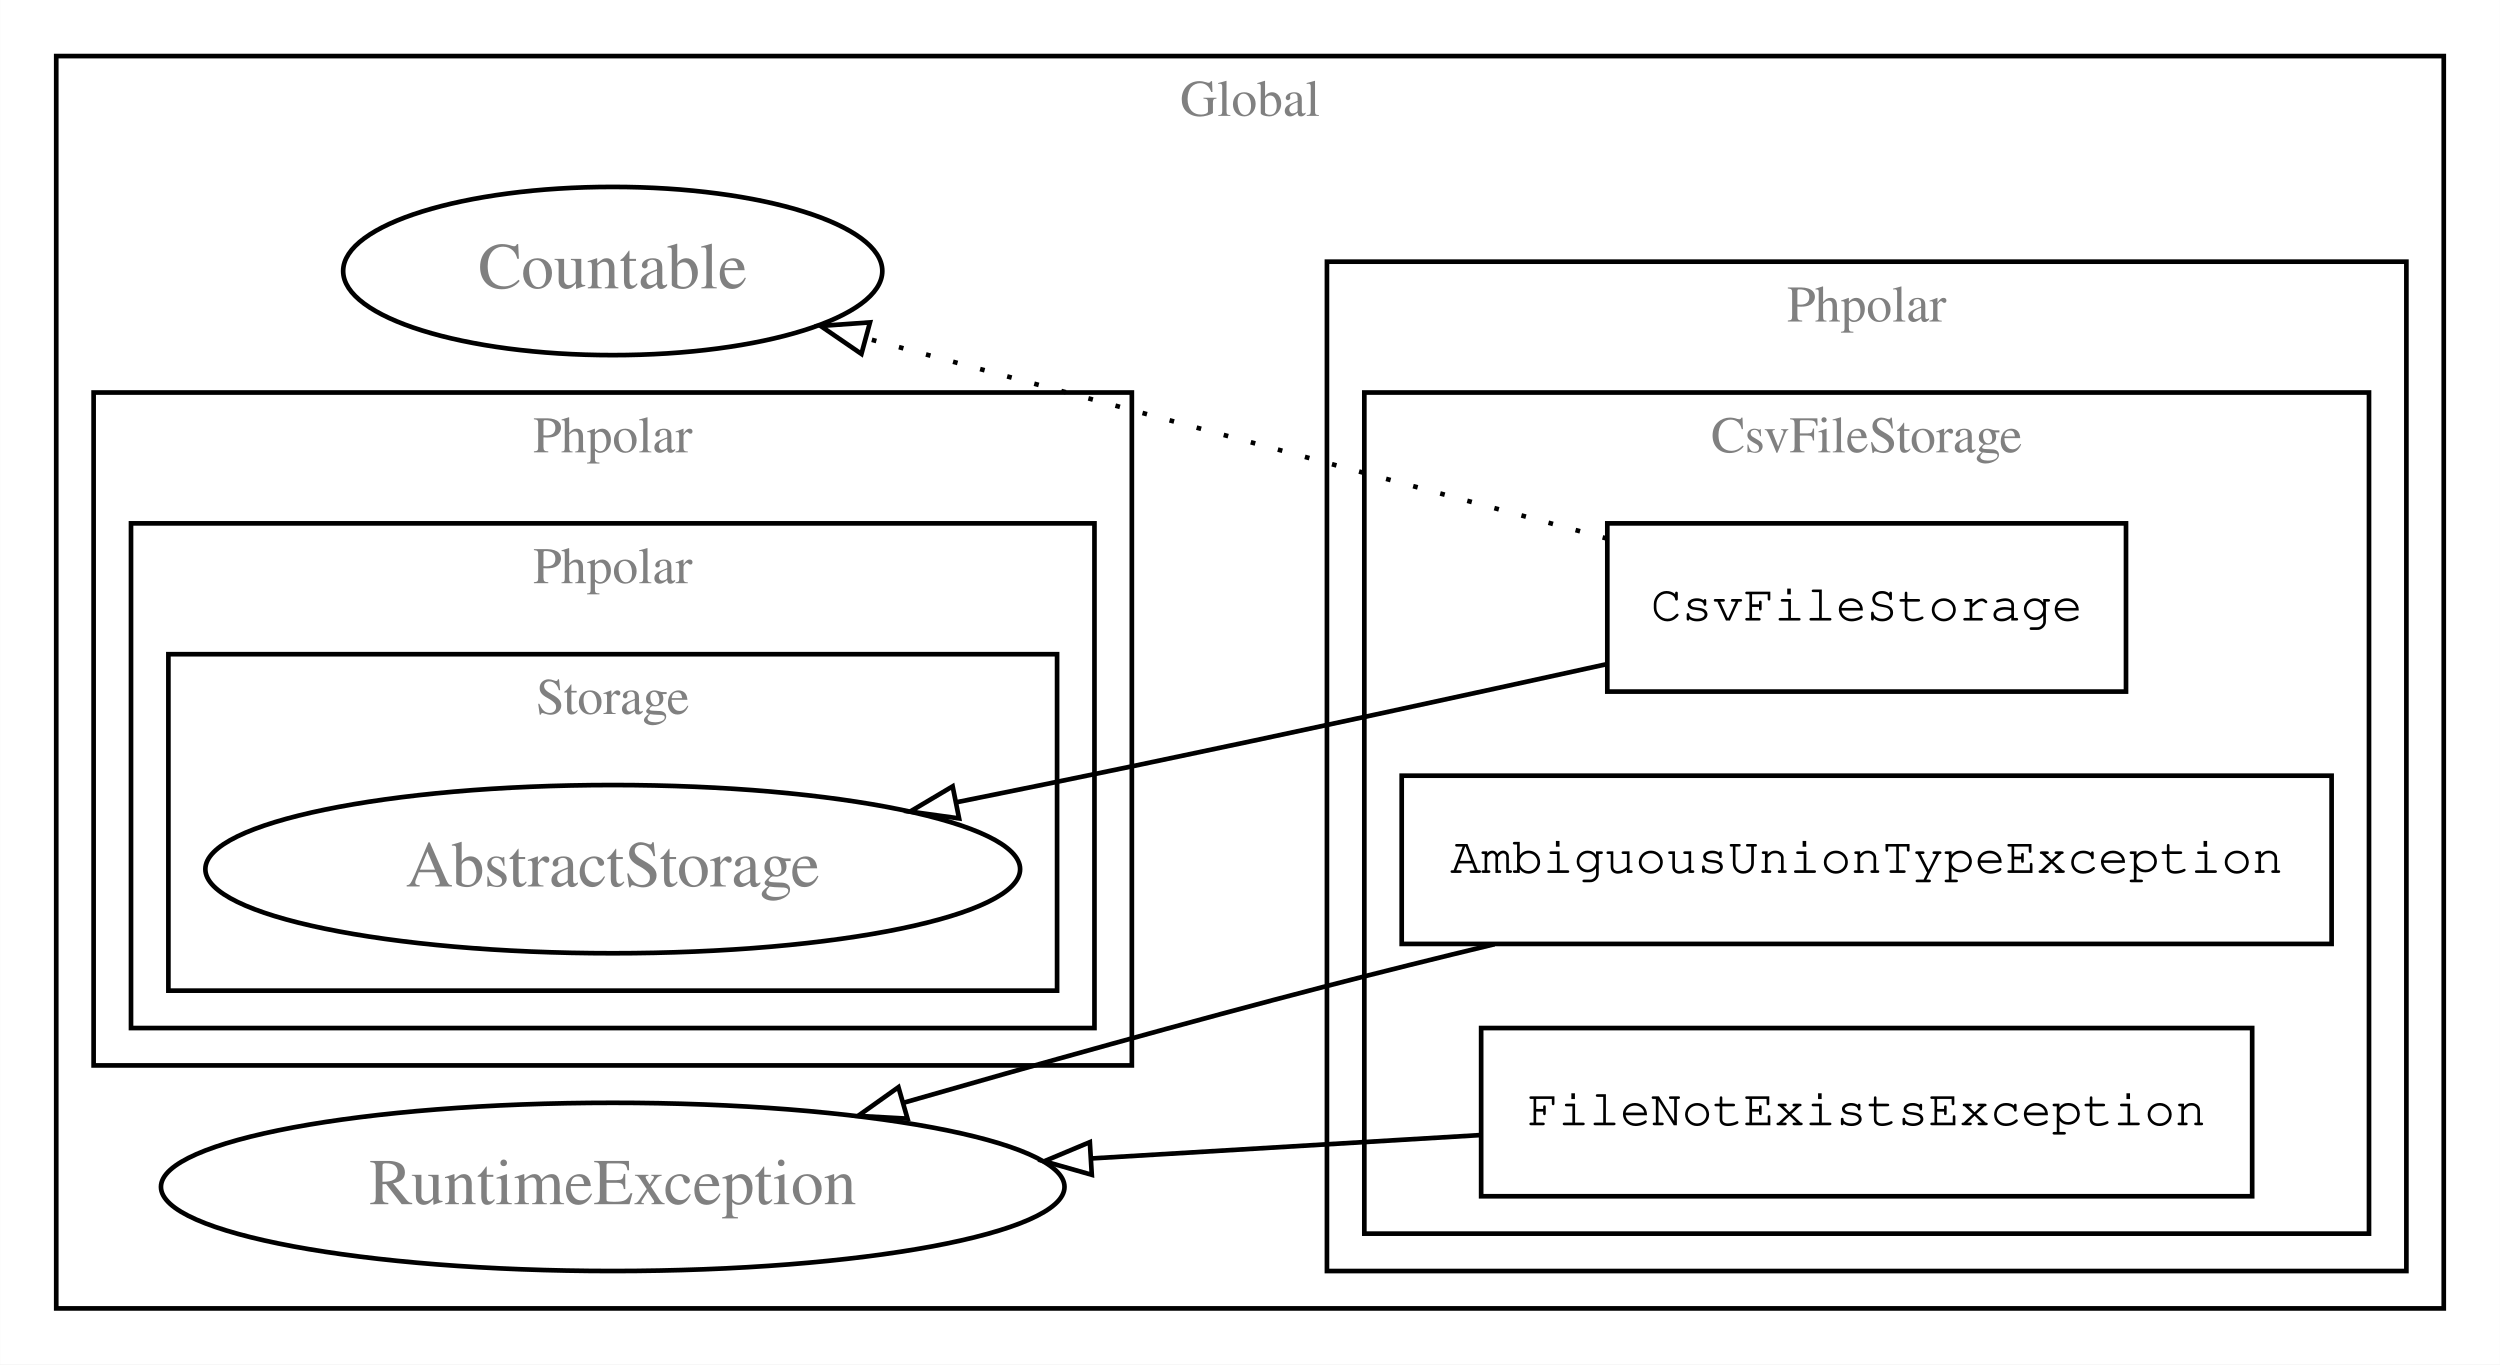
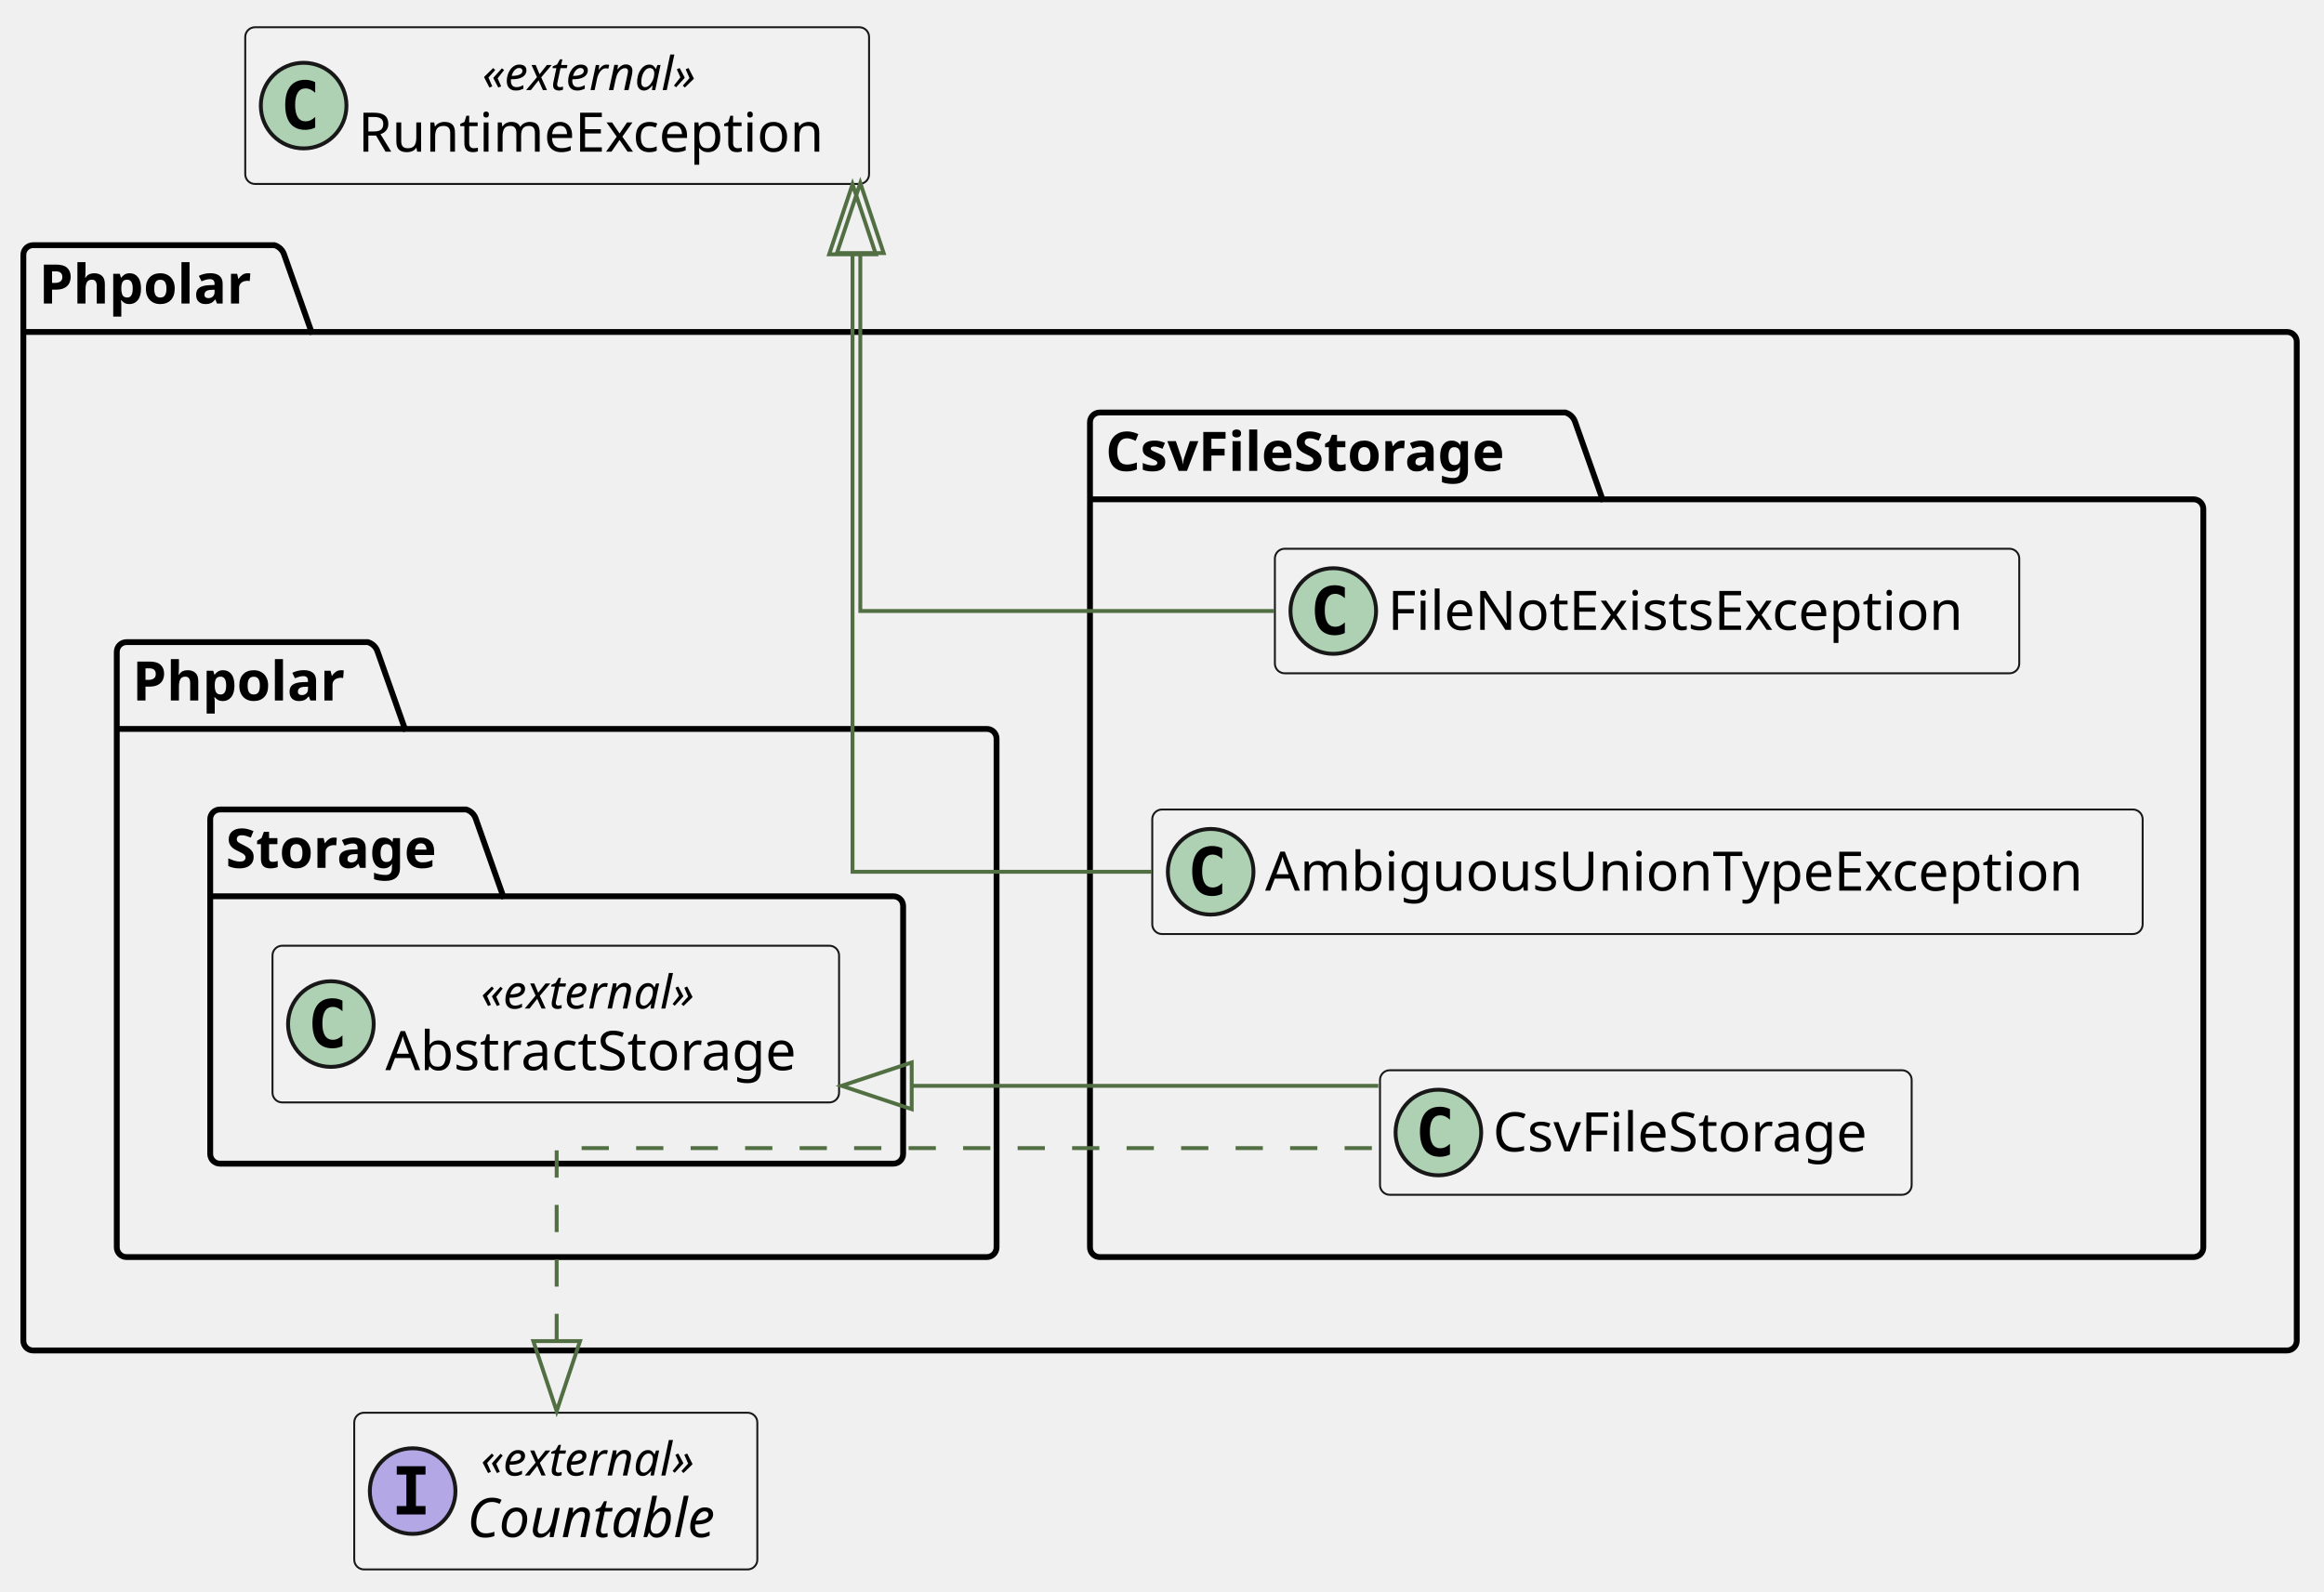
- <svg xmlns="http://www.w3.org/2000/svg" width="535pt" height="292pt" viewBox="0.00 0.00 534.93 292.00">
-   <g id="graph0" class="graph" transform="scale(1 1) rotate(0) translate(4 288)">
-     <polygon fill="white" stroke="transparent" points="-4,4 -4,-288 530.93,-288 530.93,4 -4,4" />
-     <g id="clust1" class="cluster">
-       <polygon fill="none" stroke="black" points="8,-8 8,-276 518.93,-276 518.93,-8 8,-8" />
-       <text text-anchor="middle" x="263.47" y="-263.2" font-family="Times,serif" font-size="11.00" fill="gray">Global</text>
+ <svg xmlns="http://www.w3.org/2000/svg" contentStyleType="text/css" height="409px" preserveAspectRatio="none" style="width:597px;height:409px;background:#FFFFFF;" version="1.1" viewBox="0 0 597 409" width="597px" zoomAndPan="magnify">
+   <defs />
+   <g>
+     <g id="cluster_Phpolar">
+       <path d="M8.5,63 L70.518,63 A3.75,3.75 0 0 1 73.018,65.5 L80.018,85.297 L587.5,85.297 A2.5,2.5 0 0 1 590,87.797 L590,344.5 A2.5,2.5 0 0 1 587.5,347 L8.5,347 A2.5,2.5 0 0 1 6,344.5 L6,65.5 A2.5,2.5 0 0 1 8.5,63 " fill="none" style="stroke:#000000;stroke-width:1.5;" />
+       <line style="stroke:#000000;stroke-width:1.5;" x1="6" x2="80.018" y1="85.297" y2="85.297" />
+       <text fill="#000000" font-family="sans-serif" font-size="14" font-weight="bold" lengthAdjust="spacing" textLength="61.018" x="10" y="77.995">Phpolar</text>
    </g>
-     <g id="clust2" class="cluster">
-       <polygon fill="none" stroke="black" points="279.93,-16 279.93,-232 510.93,-232 510.93,-16 279.93,-16" />
-       <text text-anchor="middle" x="395.43" y="-219.2" font-family="Times,serif" font-size="11.00" fill="gray">Phpolar</text>
+     <g id="cluster_CsvFileStorage">
+       <path d="M282.5,106 L402.151,106 A3.75,3.75 0 0 1 404.651,108.5 L411.651,128.297 L563.5,128.297 A2.5,2.5 0 0 1 566,130.797 L566,320.5 A2.5,2.5 0 0 1 563.5,323 L282.5,323 A2.5,2.5 0 0 1 280,320.5 L280,108.5 A2.5,2.5 0 0 1 282.5,106 " fill="none" style="stroke:#000000;stroke-width:1.5;" />
+       <line style="stroke:#000000;stroke-width:1.5;" x1="280" x2="411.651" y1="128.297" y2="128.297" />
+       <text fill="#000000" font-family="sans-serif" font-size="14" font-weight="bold" lengthAdjust="spacing" textLength="118.651" x="284" y="120.995">CsvFileStorage</text>
    </g>
-     <g id="clust3" class="cluster">
-       <polygon fill="none" stroke="black" points="287.93,-24 287.93,-204 502.93,-204 502.93,-24 287.93,-24" />
-       <text text-anchor="middle" x="395.43" y="-191.2" font-family="Times,serif" font-size="11.00" fill="gray">CsvFileStorage</text>
+     <g id="cluster_Phpolar">
+       <path d="M32.5,165 L94.518,165 A3.75,3.75 0 0 1 97.018,167.5 L104.018,187.297 L253.5,187.297 A2.5,2.5 0 0 1 256,189.797 L256,320.5 A2.5,2.5 0 0 1 253.5,323 L32.5,323 A2.5,2.5 0 0 1 30,320.5 L30,167.5 A2.5,2.5 0 0 1 32.5,165 " fill="none" style="stroke:#000000;stroke-width:1.5;" />
+       <line style="stroke:#000000;stroke-width:1.5;" x1="30" x2="104.018" y1="187.297" y2="187.297" />
+       <text fill="#000000" font-family="sans-serif" font-size="14" font-weight="bold" lengthAdjust="spacing" textLength="61.018" x="34" y="179.995">Phpolar</text>
    </g>
-     <g id="clust4" class="cluster">
-       <polygon fill="none" stroke="black" points="16,-60 16,-204 238.18,-204 238.18,-60 16,-60" />
-       <text text-anchor="middle" x="127.09" y="-191.2" font-family="Times,serif" font-size="11.00" fill="gray">Phpolar</text>
+     <g id="cluster_Storage">
+       <path d="M56.5,208 L119.762,208 A3.75,3.75 0 0 1 122.262,210.5 L129.262,230.297 L229.5,230.297 A2.5,2.5 0 0 1 232,232.797 L232,296.5 A2.5,2.5 0 0 1 229.5,299 L56.5,299 A2.5,2.5 0 0 1 54,296.5 L54,210.5 A2.5,2.5 0 0 1 56.5,208 " fill="none" style="stroke:#000000;stroke-width:1.5;" />
+       <line style="stroke:#000000;stroke-width:1.5;" x1="54" x2="129.262" y1="230.297" y2="230.297" />
+       <text fill="#000000" font-family="sans-serif" font-size="14" font-weight="bold" lengthAdjust="spacing" textLength="62.262" x="58" y="222.995">Storage</text>
    </g>
-     <g id="clust5" class="cluster">
-       <polygon fill="none" stroke="black" points="24,-68 24,-176 230.18,-176 230.18,-68 24,-68" />
-       <text text-anchor="middle" x="127.09" y="-163.2" font-family="Times,serif" font-size="11.00" fill="gray">Phpolar</text>
+     <g id="elem_AmbiguousUnionTypeException__class">
+       <rect codeLine="17" fill="#F1F1F1" height="32" id="AmbiguousUnionTypeException__class" rx="2.5" ry="2.5" style="stroke:#181818;stroke-width:0.5;" width="254.414" x="296" y="208" />
+       <ellipse cx="311" cy="224" fill="#ADD1B2" rx="11" ry="11" style="stroke:#181818;stroke-width:1;" />
+       <path d="M313.969,229.641 Q313.391,229.938 312.75,230.078 Q312.109,230.234 311.406,230.234 Q308.906,230.234 307.578,228.594 Q306.266,226.938 306.266,223.812 Q306.266,220.688 307.578,219.031 Q308.906,217.375 311.406,217.375 Q312.109,217.375 312.75,217.531 Q313.406,217.688 313.969,217.984 L313.969,220.703 Q313.344,220.125 312.75,219.859 Q312.156,219.578 311.531,219.578 Q310.188,219.578 309.5,220.656 Q308.812,221.719 308.812,223.812 Q308.812,225.906 309.5,226.984 Q310.188,228.047 311.531,228.047 Q312.156,228.047 312.75,227.781 Q313.344,227.5 313.969,226.922 L313.969,229.641 Z " fill="#000000" />
+       <text fill="#000000" font-family="sans-serif" font-size="14" lengthAdjust="spacing" textLength="222.414" x="325" y="228.847">AmbiguousUnionTypeException</text>
    </g>
-     <g id="clust6" class="cluster">
-       <polygon fill="none" stroke="black" points="32,-76 32,-148 222.18,-148 222.18,-76 32,-76" />
-       <text text-anchor="middle" x="127.09" y="-135.2" font-family="Times,serif" font-size="11.00" fill="gray">Storage</text>
+     <g id="elem_CsvFileStorage__class">
+       <rect codeLine="27" fill="#F1F1F1" height="32" id="CsvFileStorage__class" rx="2.5" ry="2.5" style="stroke:#181818;stroke-width:0.5;" width="136.576" x="354.5" y="275" />
+       <ellipse cx="369.5" cy="291" fill="#ADD1B2" rx="11" ry="11" style="stroke:#181818;stroke-width:1;" />
+       <path d="M372.469,296.641 Q371.891,296.938 371.25,297.078 Q370.609,297.234 369.906,297.234 Q367.406,297.234 366.078,295.594 Q364.766,293.938 364.766,290.812 Q364.766,287.688 366.078,286.031 Q367.406,284.375 369.906,284.375 Q370.609,284.375 371.25,284.531 Q371.906,284.688 372.469,284.984 L372.469,287.703 Q371.844,287.125 371.25,286.859 Q370.656,286.578 370.031,286.578 Q368.688,286.578 368,287.656 Q367.312,288.719 367.312,290.812 Q367.312,292.906 368,293.984 Q368.688,295.047 370.031,295.047 Q370.656,295.047 371.25,294.781 Q371.844,294.5 372.469,293.922 L372.469,296.641 Z " fill="#000000" />
+       <text fill="#000000" font-family="sans-serif" font-size="14" lengthAdjust="spacing" textLength="104.576" x="383.5" y="295.847">CsvFileStorage</text>
    </g>
-     <g id="node1" class="node">
-       <polygon fill="none" stroke="black" points="494.93,-122 295.93,-122 295.93,-86 494.93,-86 494.93,-122" />
-       <text text-anchor="middle" x="395.43" y="-101.2" font-family="Courier,monospace" font-size="11.00">AmbiguousUnionTypeException</text>
+     <g id="elem_FileNotExistsException__class">
+       <rect codeLine="31" fill="#F1F1F1" height="32" id="FileNotExistsException__class" rx="2.5" ry="2.5" style="stroke:#181818;stroke-width:0.5;" width="191.216" x="327.5" y="141" />
+       <ellipse cx="342.5" cy="157" fill="#ADD1B2" rx="11" ry="11" style="stroke:#181818;stroke-width:1;" />
+       <path d="M345.469,162.641 Q344.891,162.938 344.25,163.078 Q343.609,163.234 342.906,163.234 Q340.406,163.234 339.078,161.594 Q337.766,159.938 337.766,156.812 Q337.766,153.688 339.078,152.031 Q340.406,150.375 342.906,150.375 Q343.609,150.375 344.25,150.531 Q344.906,150.688 345.469,150.984 L345.469,153.703 Q344.844,153.125 344.25,152.859 Q343.656,152.578 343.031,152.578 Q341.688,152.578 341,153.656 Q340.312,154.719 340.312,156.812 Q340.312,158.906 341,159.984 Q341.688,161.047 343.031,161.047 Q343.656,161.047 344.25,160.781 Q344.844,160.5 345.469,159.922 L345.469,162.641 Z " fill="#000000" />
+       <text fill="#000000" font-family="sans-serif" font-size="14" lengthAdjust="spacing" textLength="159.216" x="356.5" y="161.847">FileNotExistsException</text>
    </g>
-     <g id="node5" class="node">
-       <ellipse fill="none" stroke="black" cx="127.09" cy="-34" rx="96.68" ry="18" />
-       <text text-anchor="middle" x="127.09" y="-30.3" font-family="Times,serif" font-size="14.00" fill="gray">RuntimeException</text>
+     <g id="elem_AbstractStorage__class">
+       <rect codeLine="21" fill="#F1F1F1" height="40.266" id="AbstractStorage__class" rx="2.5" ry="2.5" style="stroke:#181818;stroke-width:0.5;" width="145.545" x="70" y="243" />
+       <ellipse cx="85" cy="263.133" fill="#ADD1B2" rx="11" ry="11" style="stroke:#181818;stroke-width:1;" />
+       <path d="M87.969,268.773 Q87.391,269.07 86.75,269.211 Q86.109,269.367 85.406,269.367 Q82.906,269.367 81.578,267.727 Q80.266,266.07 80.266,262.945 Q80.266,259.82 81.578,258.164 Q82.906,256.508 85.406,256.508 Q86.109,256.508 86.75,256.664 Q87.406,256.82 87.969,257.117 L87.969,259.836 Q87.344,259.258 86.75,258.992 Q86.156,258.711 85.531,258.711 Q84.188,258.711 83.5,259.789 Q82.812,260.852 82.812,262.945 Q82.812,265.039 83.5,266.117 Q84.188,267.18 85.531,267.18 Q86.156,267.18 86.75,266.914 Q87.344,266.633 87.969,266.055 L87.969,268.773 Z " fill="#000000" />
+       <text fill="#000000" font-family="sans-serif" font-size="12" font-style="italic" lengthAdjust="spacing" textLength="64.482" x="123.531" y="259.139">«external»</text>
+       <text fill="#000000" font-family="sans-serif" font-size="14" lengthAdjust="spacing" textLength="113.545" x="99" y="274.964">AbstractStorage</text>
    </g>
-     <g id="edge1" class="edge">
-       <path fill="none" stroke="black" d="M315.79,-85.94C303.76,-83.04 291.5,-80 279.93,-77 250.05,-69.25 217.07,-59.99 189.49,-52.06" />
-       <polygon fill="none" stroke="black" points="190.17,-48.61 179.59,-49.2 188.23,-55.34 190.17,-48.61" />
+     <g id="elem_RuntimeException__class">
+       <rect codeLine="14" fill="#F1F1F1" height="40.266" id="RuntimeException__class" rx="2.5" ry="2.5" style="stroke:#181818;stroke-width:0.5;" width="160.249" x="63" y="7" />
+       <ellipse cx="78" cy="27.133" fill="#ADD1B2" rx="11" ry="11" style="stroke:#181818;stroke-width:1;" />
+       <path d="M80.969,32.773 Q80.391,33.07 79.75,33.211 Q79.109,33.367 78.406,33.367 Q75.906,33.367 74.578,31.727 Q73.266,30.07 73.266,26.945 Q73.266,23.82 74.578,22.164 Q75.906,20.508 78.406,20.508 Q79.109,20.508 79.75,20.664 Q80.406,20.82 80.969,21.117 L80.969,23.836 Q80.344,23.258 79.75,22.992 Q79.156,22.711 78.531,22.711 Q77.188,22.711 76.5,23.789 Q75.812,24.852 75.812,26.945 Q75.812,29.039 76.5,30.117 Q77.188,31.18 78.531,31.18 Q79.156,31.18 79.75,30.914 Q80.344,30.633 80.969,30.055 L80.969,32.773 Z " fill="#000000" />
+       <text fill="#000000" font-family="sans-serif" font-size="12" font-style="italic" lengthAdjust="spacing" textLength="64.482" x="123.883" y="23.139">«external»</text>
+       <text fill="#000000" font-family="sans-serif" font-size="14" lengthAdjust="spacing" textLength="128.249" x="92" y="38.964">RuntimeException</text>
    </g>
-     <g id="node2" class="node">
-       <polygon fill="none" stroke="black" points="450.93,-176 339.93,-176 339.93,-140 450.93,-140 450.93,-176" />
-       <text text-anchor="middle" x="395.43" y="-155.2" font-family="Courier,monospace" font-size="11.00">CsvFileStorage</text>
+     <g id="elem_Countable__class">
+       <rect codeLine="24" fill="#F1F1F1" height="40.266" id="Countable__class" rx="2.5" ry="2.5" style="stroke:#181818;stroke-width:0.5;" width="103.545" x="91" y="363" />
+       <ellipse cx="106" cy="383.133" fill="#B4A7E5" rx="11" ry="11" style="stroke:#181818;stroke-width:1;" />
+       <path d="M101.922,378.898 L101.922,376.742 L109.312,376.742 L109.312,378.898 L106.844,378.898 L106.844,386.977 L109.312,386.977 L109.312,389.133 L101.922,389.133 L101.922,386.977 L104.391,386.977 L104.391,378.898 L101.922,378.898 Z " fill="#000000" />
+       <text fill="#000000" font-family="sans-serif" font-size="12" font-style="italic" lengthAdjust="spacing" textLength="64.482" x="123.531" y="379.139">«external»</text>
+       <text fill="#000000" font-family="sans-serif" font-size="14" font-style="italic" lengthAdjust="spacing" textLength="71.545" x="120" y="394.964">Countable</text>
    </g>
-     <g id="node4" class="node">
-       <ellipse fill="none" stroke="black" cx="127.09" cy="-102" rx="87.18" ry="18" />
-       <text text-anchor="middle" x="127.09" y="-98.3" font-family="Times,serif" font-size="14.00" fill="gray">AbstractStorage</text>
+     <g id="link_RuntimeException__class_AmbiguousUnionTypeException__class">
+       <path d="M219,65.34 C219,115.67 219,224 219,224 C219,224 254.47,224 295.83,224 " fill="none" id="RuntimeException__class-backto-AmbiguousUnionTypeException__class" style="stroke:#516F42;stroke-width:1;" />
+       <polygon fill="none" points="219,47.34,213,65.34,225,65.34,219,47.34" style="stroke:#516F42;stroke-width:1;" />
    </g>
-     <g id="edge2" class="edge">
-       <path fill="none" stroke="black" d="M339.89,-145.89C309.9,-139.3 272.02,-131.06 238.18,-124 226.06,-121.47 213.18,-118.84 200.66,-116.32" />
-       <polygon fill="none" stroke="black" points="201.21,-112.86 190.72,-114.32 199.83,-119.72 201.21,-112.86" />
+     <g id="link_AbstractStorage__class_CsvFileStorage__class">
+       <path d="M234.2,279 C276.82,279 312.22,279 354.08,279 " fill="none" id="AbstractStorage__class-backto-CsvFileStorage__class" style="stroke:#516F42;stroke-width:1;" />
+       <polygon fill="none" points="216.2,279,234.2,285,234.2,273,216.2,279" style="stroke:#516F42;stroke-width:1;" />
    </g>
-     <g id="node6" class="node">
-       <ellipse fill="none" stroke="black" cx="127.09" cy="-230" rx="57.69" ry="18" />
-       <text text-anchor="middle" x="127.09" y="-226.3" font-family="Times,serif" font-size="14.00" fill="gray">Countable</text>
+     <g id="link_Countable__class_CsvFileStorage__class">
+       <path d="M143,344.59 C143,318.59 143,295 143,295 C143,295 271.24,295 354.15,295 " fill="none" id="Countable__class-backto-CsvFileStorage__class" style="stroke:#516F42;stroke-width:1;stroke-dasharray:7.0,7.0;" />
+       <polygon fill="none" points="143,362.59,149,344.59,137,344.59,143,362.59" style="stroke:#516F42;stroke-width:1;" />
    </g>
-     <g id="edge3" class="edge">
-       <path fill="none" stroke="black" stroke-dasharray="1,5" d="M339.89,-172.74C293.53,-185.28 227.35,-203.17 181.36,-215.6" />
-       <polygon fill="none" stroke="black" points="180.31,-212.26 171.57,-218.25 182.14,-219.01 180.31,-212.26" />
-     </g>
-     <g id="node3" class="node">
-       <polygon fill="none" stroke="black" points="477.93,-68 312.93,-68 312.93,-32 477.93,-32 477.93,-68" />
-       <text text-anchor="middle" x="395.43" y="-47.2" font-family="Courier,monospace" font-size="11.00">FileNotExistsException</text>
-     </g>
-     <g id="edge4" class="edge">
-       <path fill="none" stroke="black" d="M312.71,-45.09C286.43,-43.51 256.98,-41.74 229.46,-40.09" />
-       <polygon fill="none" stroke="black" points="229.61,-36.59 219.42,-39.49 229.19,-43.58 229.61,-36.59" />
+     <g id="link_RuntimeException__class_FileNotExistsException__class">
+       <path d="M221,65.03 C221,101.49 221,157 221,157 C221,157 275.11,157 327.32,157 " fill="none" id="RuntimeException__class-backto-FileNotExistsException__class" style="stroke:#516F42;stroke-width:1;" />
+       <polygon fill="none" points="221,47.03,215,65.03,227,65.03,221,47.03" style="stroke:#516F42;stroke-width:1;" />
    </g>
  </g>
</svg>
